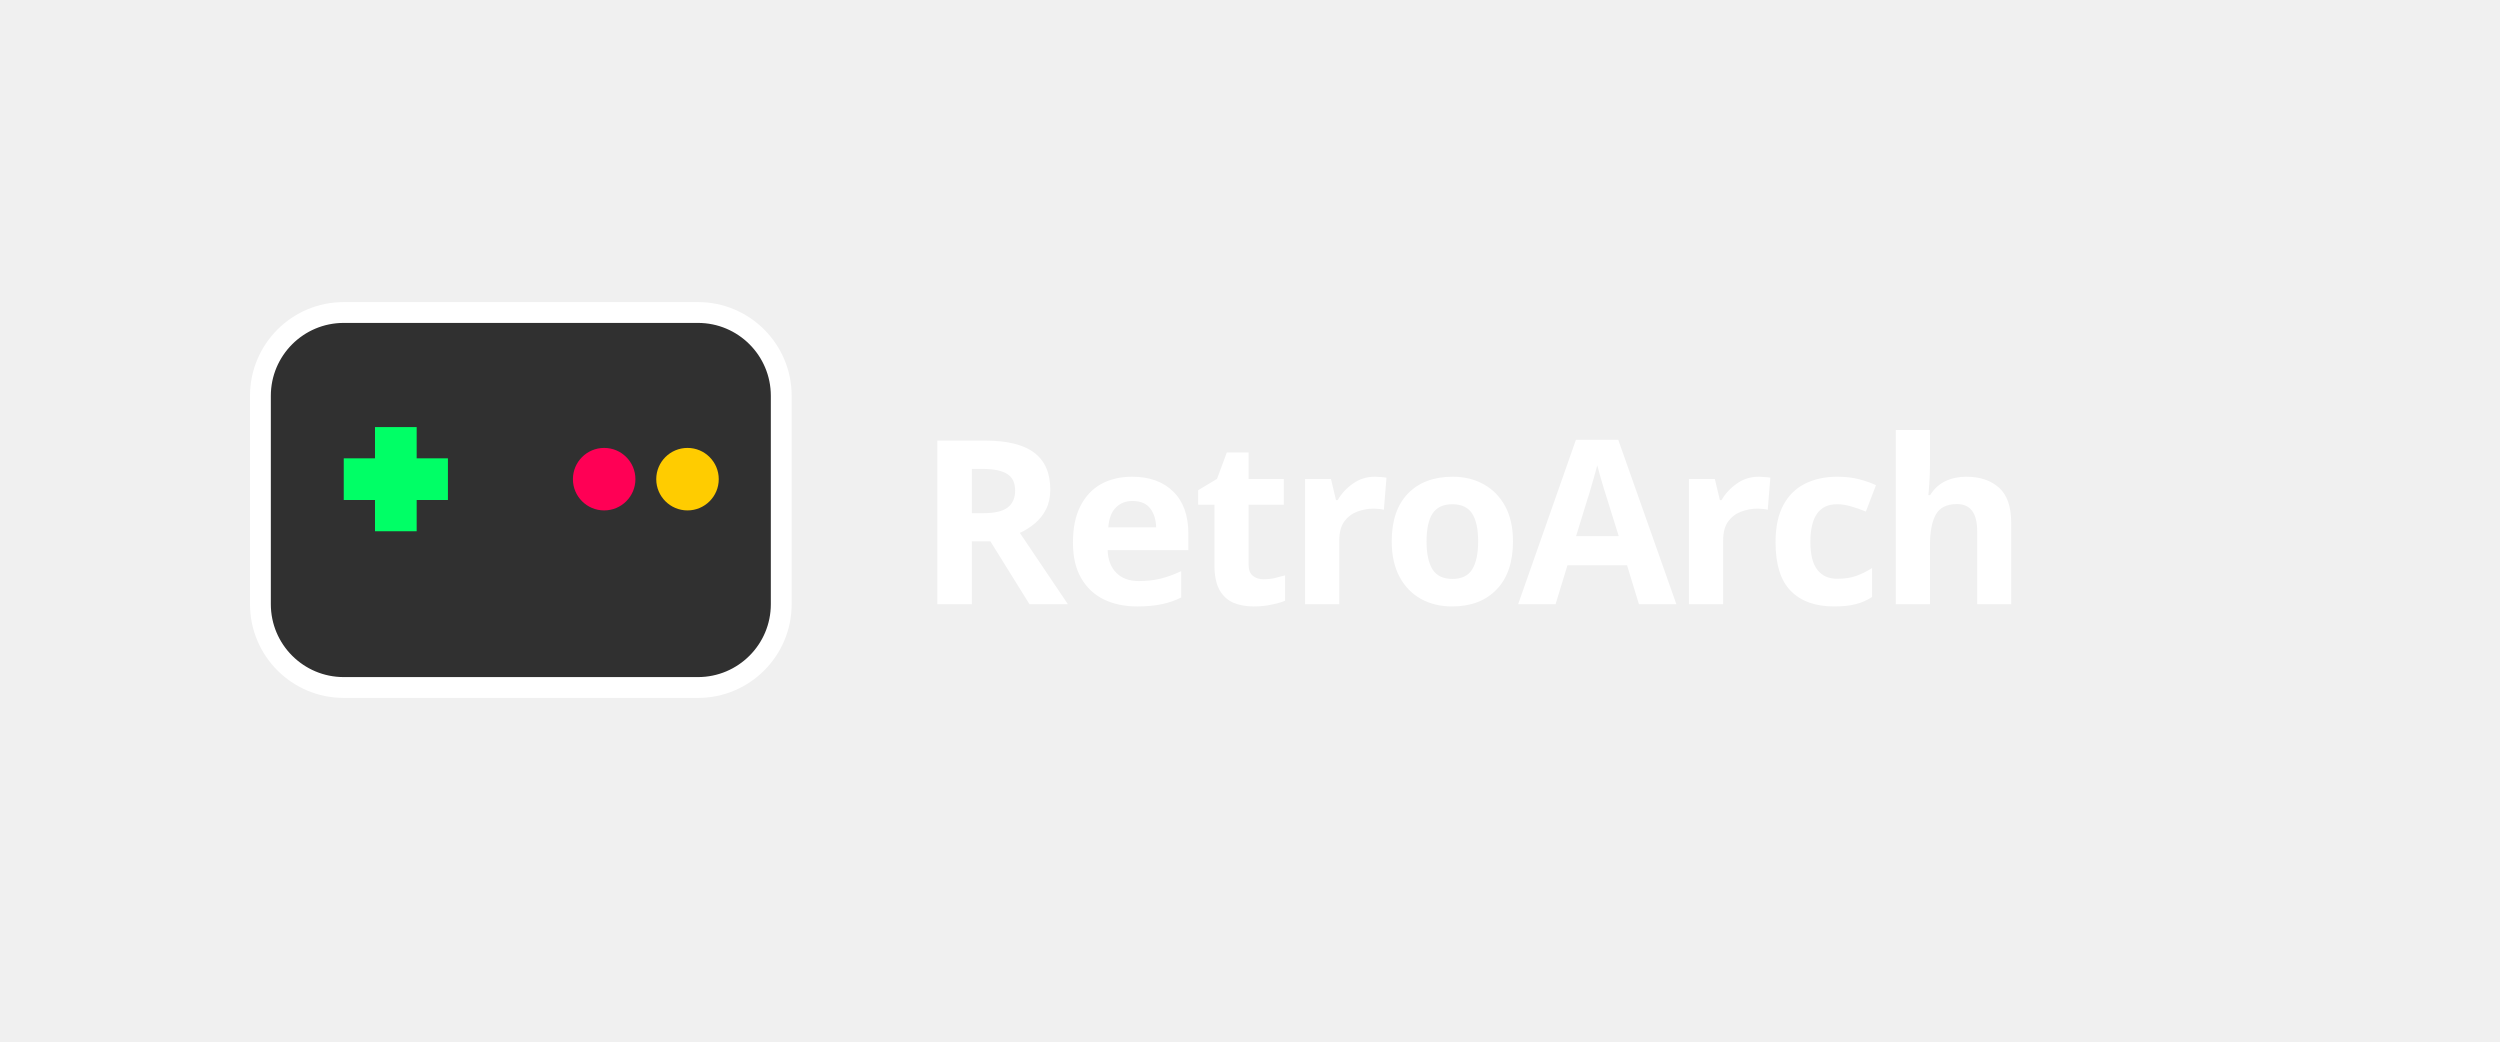
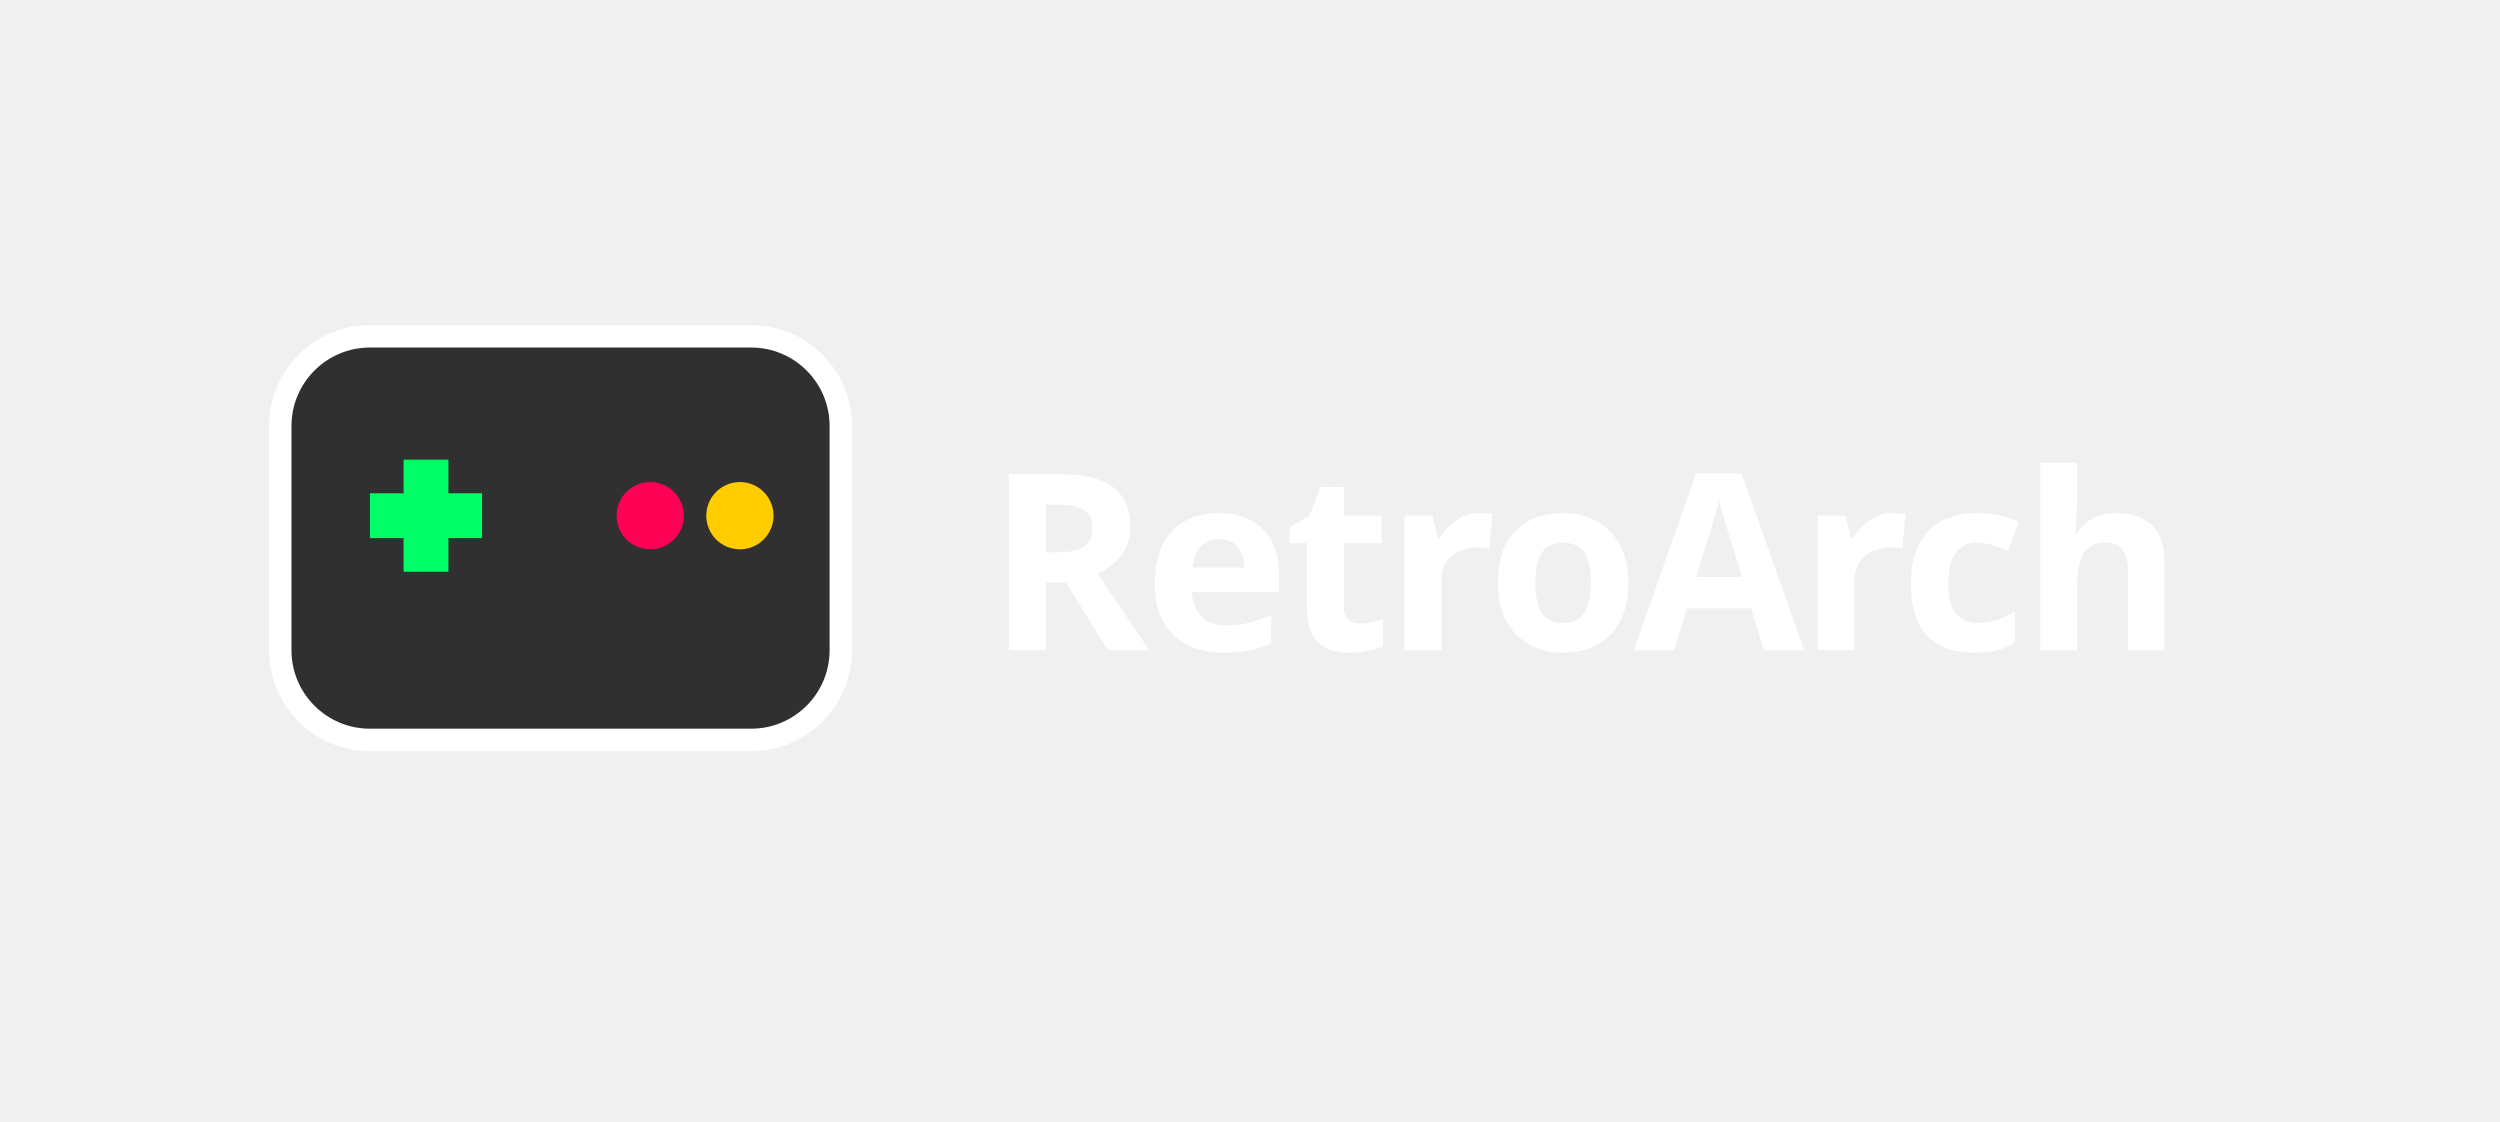
- <svg xmlns="http://www.w3.org/2000/svg" viewBox="0 0 240 100">
+ <svg xmlns="http://www.w3.org/2000/svg" viewBox="0 0 223 100">
  <rect x="25" y="30" width="50" height="36" rx="8" fill="#303030" stroke="#FFFFFF" stroke-width="2" />
  <rect x="33" y="44" width="10" height="4" fill="#00FF66" />
  <rect x="36" y="41" width="4" height="10" fill="#00FF66" />
  <circle cx="58" cy="46" r="3" fill="#FF0055" />
  <circle cx="66" cy="46" r="3" fill="#FFCC00" />
  <text x="88" y="58" fill="#FFFFFF" font-family="system-ui, sans-serif" font-weight="900" font-size="22" letter-spacing="-0.5">RetroArch</text>
</svg>
